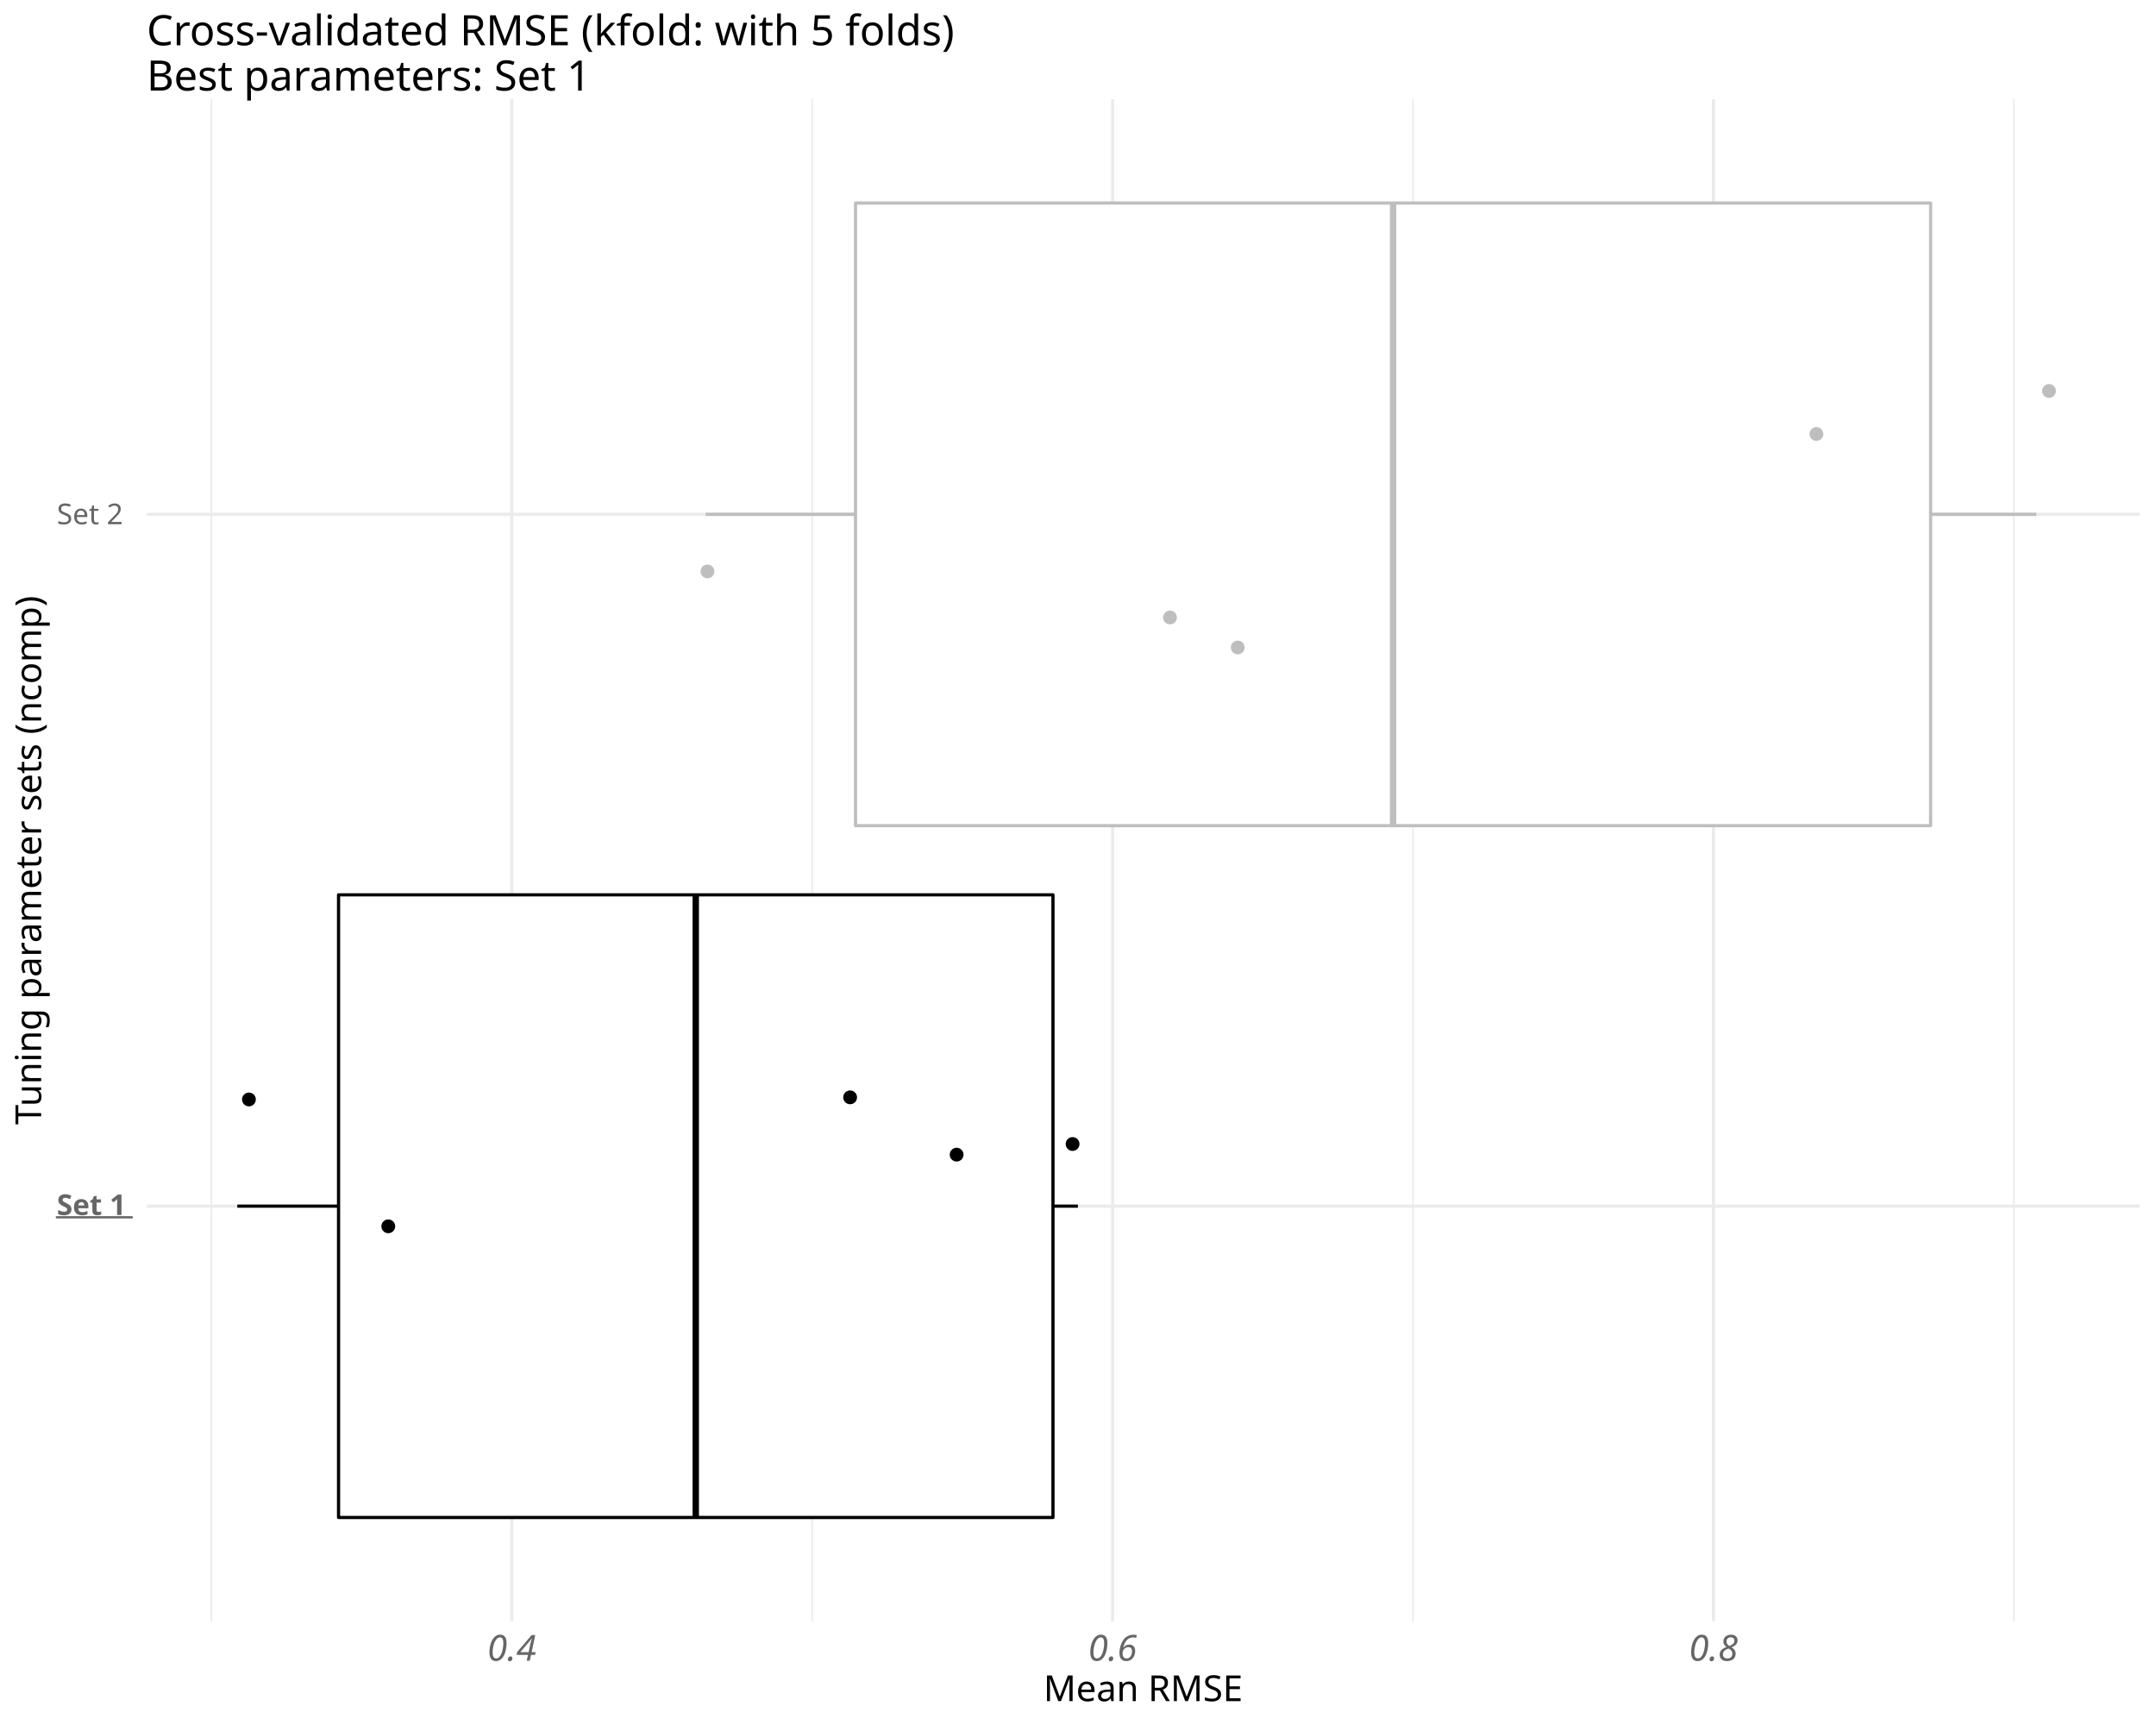
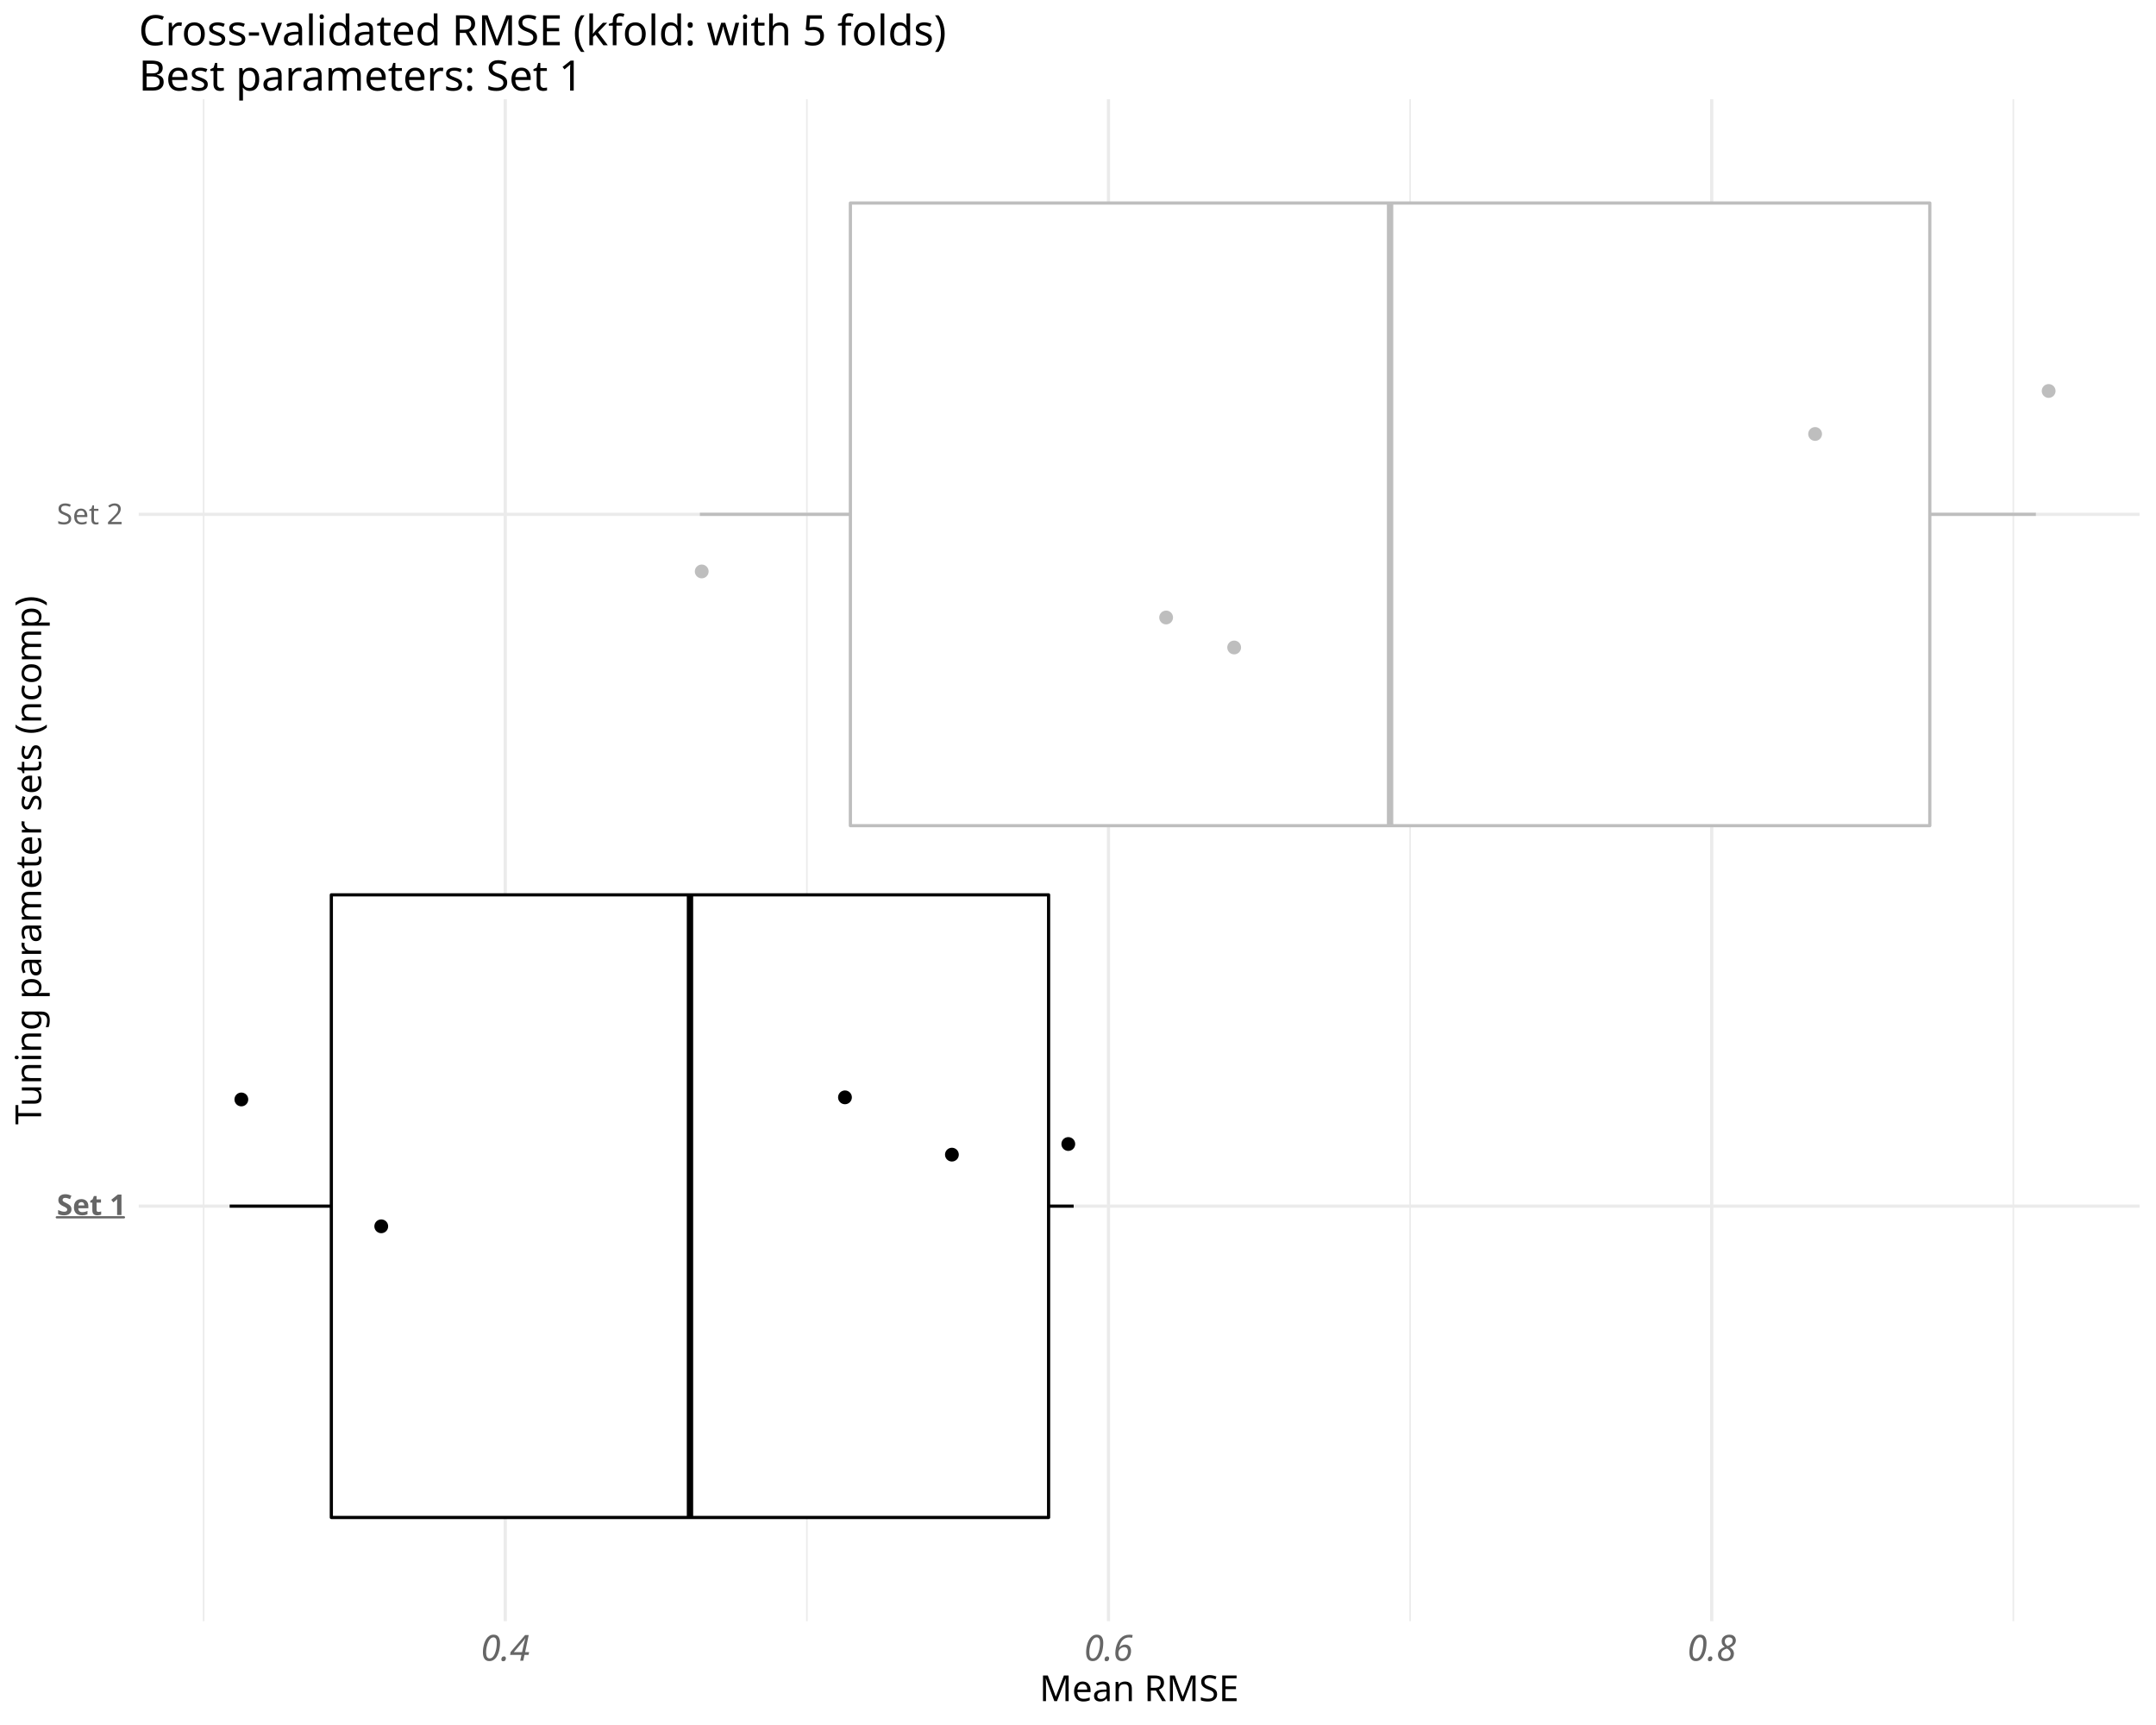
<svg xmlns="http://www.w3.org/2000/svg" class="svglite" data-engine-version="2.0" width="720.00pt" height="576.00pt" viewBox="0 0 720.00 576.00">
  <defs>
    <style type="text/css">
    .svglite line, .svglite polyline, .svglite polygon, .svglite path, .svglite rect, .svglite circle {
      fill: none;
      stroke: #000000;
      stroke-linecap: round;
      stroke-linejoin: round;
      stroke-miterlimit: 10.00;
    }
  </style>
  </defs>
  <rect width="100%" height="100%" style="stroke: none; fill: #FFFFFF;" />
  <defs>
    <clipPath id="cpMC4wMHw3MjAuMDB8MC4wMHw1NzYuMDA=">
      <rect x="0.00" y="0.00" width="720.00" height="576.00" />
    </clipPath>
  </defs>
  <g clip-path="url(#cpMC4wMHw3MjAuMDB8MC4wMHw1NzYuMDA=)">
</g>
  <defs>
-     <clipPath id="cpNDguOTl8NzE0LjUyfDMzLjE0fDU0MS4zNQ==">
-       <rect x="48.99" y="33.14" width="665.54" height="508.21" />
+     <clipPath id="cpNDYuMzJ8NzE0LjUyfDMzLjE0fDU0MS4zNQ==">
+       <rect x="46.32" y="33.14" width="668.20" height="508.21" />
    </clipPath>
  </defs>
-   <g clip-path="url(#cpNDguOTl8NzE0LjUyfDMzLjE0fDU0MS4zNQ==)">
-     <polyline points="70.58,541.35 70.58,33.14 " style="stroke-width: 0.53; stroke: #EBEBEB; stroke-linecap: butt;" />
-     <polyline points="271.23,541.35 271.23,33.14 " style="stroke-width: 0.53; stroke: #EBEBEB; stroke-linecap: butt;" />
-     <polyline points="471.88,541.35 471.88,33.14 " style="stroke-width: 0.53; stroke: #EBEBEB; stroke-linecap: butt;" />
-     <polyline points="672.53,541.35 672.53,33.14 " style="stroke-width: 0.53; stroke: #EBEBEB; stroke-linecap: butt;" />
-     <polyline points="48.99,402.75 714.52,402.75 " style="stroke-width: 1.07; stroke: #EBEBEB; stroke-linecap: butt;" />
-     <polyline points="48.99,171.74 714.52,171.74 " style="stroke-width: 1.07; stroke: #EBEBEB; stroke-linecap: butt;" />
-     <polyline points="170.91,541.35 170.91,33.14 " style="stroke-width: 1.07; stroke: #EBEBEB; stroke-linecap: butt;" />
-     <polyline points="371.56,541.35 371.56,33.14 " style="stroke-width: 1.07; stroke: #EBEBEB; stroke-linecap: butt;" />
-     <polyline points="572.21,541.35 572.21,33.14 " style="stroke-width: 1.07; stroke: #EBEBEB; stroke-linecap: butt;" />
-     <line x1="351.64" y1="402.75" x2="359.97" y2="402.75" style="stroke-width: 1.07; stroke-linecap: butt;" />
-     <line x1="113.06" y1="402.75" x2="79.24" y2="402.75" style="stroke-width: 1.07; stroke-linecap: butt;" />
-     <polygon points="351.64,506.70 113.06,506.70 113.06,298.80 351.64,298.80 351.64,506.70 " style="stroke-width: 1.07; fill: #FFFFFF;" />
-     <line x1="232.35" y1="506.70" x2="232.35" y2="298.80" style="stroke-width: 2.13; stroke-linecap: butt;" />
-     <line x1="644.73" y1="171.74" x2="680.03" y2="171.74" style="stroke-width: 1.07; stroke: #BEBEBE; stroke-linecap: butt;" />
-     <line x1="285.70" y1="171.74" x2="235.64" y2="171.74" style="stroke-width: 1.07; stroke: #BEBEBE; stroke-linecap: butt;" />
-     <polygon points="644.73,275.70 285.70,275.70 285.70,67.79 644.73,67.79 644.73,275.70 " style="stroke-width: 1.07; stroke: #BEBEBE; fill: #FFFFFF;" />
-     <line x1="465.22" y1="275.70" x2="465.22" y2="67.79" style="stroke-width: 2.13; stroke: #BEBEBE; stroke-linecap: butt;" />
-     <circle cx="283.90" cy="366.42" r="1.95" style="stroke-width: 0.71; fill: #000000;" />
-     <circle cx="606.59" cy="144.91" r="1.95" style="stroke-width: 0.71; stroke: #BEBEBE; fill: #BEBEBE;" />
-     <circle cx="358.19" cy="382.00" r="1.95" style="stroke-width: 0.71; fill: #000000;" />
-     <circle cx="684.27" cy="130.55" r="1.95" style="stroke-width: 0.71; stroke: #BEBEBE; fill: #BEBEBE;" />
-     <circle cx="319.47" cy="385.55" r="1.95" style="stroke-width: 0.71; fill: #000000;" />
-     <circle cx="413.35" cy="216.20" r="1.95" style="stroke-width: 0.71; stroke: #BEBEBE; fill: #BEBEBE;" />
-     <circle cx="83.13" cy="367.12" r="1.95" style="stroke-width: 0.71; fill: #000000;" />
-     <circle cx="236.26" cy="190.81" r="1.95" style="stroke-width: 0.71; stroke: #BEBEBE; fill: #BEBEBE;" />
-     <circle cx="129.67" cy="409.48" r="1.95" style="stroke-width: 0.71; fill: #000000;" />
-     <circle cx="390.72" cy="206.19" r="1.95" style="stroke-width: 0.71; stroke: #BEBEBE; fill: #BEBEBE;" />
+   <g clip-path="url(#cpNDYuMzJ8NzE0LjUyfDMzLjE0fDU0MS4zNQ==)">
+     <polyline points="68.00,541.35 68.00,33.14 " style="stroke-width: 0.53; stroke: #EBEBEB; stroke-linecap: butt;" />
+     <polyline points="269.46,541.35 269.46,33.14 " style="stroke-width: 0.53; stroke: #EBEBEB; stroke-linecap: butt;" />
+     <polyline points="470.91,541.35 470.91,33.14 " style="stroke-width: 0.53; stroke: #EBEBEB; stroke-linecap: butt;" />
+     <polyline points="672.36,541.35 672.36,33.14 " style="stroke-width: 0.53; stroke: #EBEBEB; stroke-linecap: butt;" />
+     <polyline points="46.32,402.75 714.52,402.75 " style="stroke-width: 1.07; stroke: #EBEBEB; stroke-linecap: butt;" />
+     <polyline points="46.32,171.74 714.52,171.74 " style="stroke-width: 1.07; stroke: #EBEBEB; stroke-linecap: butt;" />
+     <polyline points="168.73,541.35 168.73,33.14 " style="stroke-width: 1.07; stroke: #EBEBEB; stroke-linecap: butt;" />
+     <polyline points="370.18,541.35 370.18,33.14 " style="stroke-width: 1.07; stroke: #EBEBEB; stroke-linecap: butt;" />
+     <polyline points="571.64,541.35 571.64,33.14 " style="stroke-width: 1.07; stroke: #EBEBEB; stroke-linecap: butt;" />
+     <line x1="350.18" y1="402.75" x2="358.55" y2="402.75" style="stroke-width: 1.07; stroke-linecap: butt;" />
+     <line x1="110.65" y1="402.75" x2="76.69" y2="402.75" style="stroke-width: 1.07; stroke-linecap: butt;" />
+     <polygon points="350.18,506.70 110.65,506.70 110.65,298.80 350.18,298.80 350.18,506.70 " style="stroke-width: 1.07; fill: #FFFFFF;" />
+     <line x1="230.42" y1="506.70" x2="230.42" y2="298.80" style="stroke-width: 2.13; stroke-linecap: butt;" />
+     <line x1="644.46" y1="171.74" x2="679.89" y2="171.74" style="stroke-width: 1.07; stroke: #BEBEBE; stroke-linecap: butt;" />
+     <line x1="283.99" y1="171.74" x2="233.72" y2="171.74" style="stroke-width: 1.07; stroke: #BEBEBE; stroke-linecap: butt;" />
+     <polygon points="644.46,275.70 283.99,275.70 283.99,67.79 644.46,67.79 644.46,275.70 " style="stroke-width: 1.07; stroke: #BEBEBE; fill: #FFFFFF;" />
+     <line x1="464.22" y1="275.70" x2="464.22" y2="67.79" style="stroke-width: 2.13; stroke: #BEBEBE; stroke-linecap: butt;" />
+     <circle cx="282.18" cy="366.42" r="1.95" style="stroke-width: 0.71; fill: #000000;" />
+     <circle cx="606.16" cy="144.91" r="1.95" style="stroke-width: 0.71; stroke: #BEBEBE; fill: #BEBEBE;" />
+     <circle cx="356.76" cy="382.00" r="1.95" style="stroke-width: 0.71; fill: #000000;" />
+     <circle cx="684.15" cy="130.55" r="1.95" style="stroke-width: 0.71; stroke: #BEBEBE; fill: #BEBEBE;" />
+     <circle cx="317.89" cy="385.55" r="1.95" style="stroke-width: 0.71; fill: #000000;" />
+     <circle cx="412.15" cy="216.20" r="1.95" style="stroke-width: 0.71; stroke: #BEBEBE; fill: #BEBEBE;" />
+     <circle cx="80.60" cy="367.12" r="1.95" style="stroke-width: 0.71; fill: #000000;" />
+     <circle cx="234.34" cy="190.81" r="1.95" style="stroke-width: 0.71; stroke: #BEBEBE; fill: #BEBEBE;" />
+     <circle cx="127.32" cy="409.48" r="1.95" style="stroke-width: 0.71; fill: #000000;" />
+     <circle cx="389.43" cy="206.19" r="1.95" style="stroke-width: 0.71; stroke: #BEBEBE; fill: #BEBEBE;" />
  </g>
  <g clip-path="url(#cpMC4wMHw3MjAuMDB8MC4wMHw1NzYuMDA=)">
-     <text x="18.97" y="405.72" style="font-size: 9.60px; font-weight: bold; fill: #666666; font-family: sans;" textLength="25.08px" lengthAdjust="spacingAndGlyphs">Set  1</text>
-     <polyline points="18.97,406.48 44.05,406.48 " style="stroke-width: 0.75; stroke: #666666;" />
-     <text x="18.97" y="175.05" style="font-size: 9.60px; fill: #666666; font-family: sans;" textLength="25.08px" lengthAdjust="spacingAndGlyphs">Set  2</text>
-     <text x="170.91" y="554.54" text-anchor="middle" style="font-size: 12.00px; font-style: italic; fill: #666666; font-family: sans;" textLength="16.68px" lengthAdjust="spacingAndGlyphs">0.4</text>
-     <text x="371.56" y="554.54" text-anchor="middle" style="font-size: 12.00px; font-style: italic; fill: #666666; font-family: sans;" textLength="16.68px" lengthAdjust="spacingAndGlyphs">0.6</text>
-     <text x="572.21" y="554.54" text-anchor="middle" style="font-size: 12.00px; font-style: italic; fill: #666666; font-family: sans;" textLength="16.68px" lengthAdjust="spacingAndGlyphs">0.8</text>
-     <text x="381.75" y="568.03" text-anchor="middle" style="font-size: 12.00px; font-family: sans;" textLength="68.04px" lengthAdjust="spacingAndGlyphs">Mean RMSE</text>
+     <text x="18.97" y="405.72" style="font-size: 9.60px; font-weight: bold; fill: #666666; font-family: sans;" textLength="22.42px" lengthAdjust="spacingAndGlyphs">Set 1</text>
+     <polyline points="18.97,406.48 41.39,406.48 " style="stroke-width: 0.75; stroke: #666666;" />
+     <text x="18.97" y="175.05" style="font-size: 9.60px; fill: #666666; font-family: sans;" textLength="22.42px" lengthAdjust="spacingAndGlyphs">Set 2</text>
+     <text x="168.73" y="554.54" text-anchor="middle" style="font-size: 12.00px; font-style: italic; fill: #666666; font-family: sans;" textLength="16.68px" lengthAdjust="spacingAndGlyphs">0.4</text>
+     <text x="370.18" y="554.54" text-anchor="middle" style="font-size: 12.00px; font-style: italic; fill: #666666; font-family: sans;" textLength="16.68px" lengthAdjust="spacingAndGlyphs">0.6</text>
+     <text x="571.64" y="554.54" text-anchor="middle" style="font-size: 12.00px; font-style: italic; fill: #666666; font-family: sans;" textLength="16.68px" lengthAdjust="spacingAndGlyphs">0.8</text>
+     <text x="380.42" y="568.03" text-anchor="middle" style="font-size: 12.00px; font-family: sans;" textLength="68.04px" lengthAdjust="spacingAndGlyphs">Mean RMSE</text>
    <text transform="translate(13.74,287.25) rotate(-90)" text-anchor="middle" style="font-size: 12.00px; font-family: sans;" textLength="167.43px" lengthAdjust="spacingAndGlyphs">Tuning parameter sets (ncomp)</text>
-     <text x="48.99" y="15.11" style="font-size: 14.00px; font-family: sans;" textLength="262.24px" lengthAdjust="spacingAndGlyphs">Cross-validated RMSE (kfold: with 5 folds)</text>
-     <text x="48.99" y="30.23" style="font-size: 14.00px; font-family: sans;" textLength="147.09px" lengthAdjust="spacingAndGlyphs">Best parameters: Set  1</text>
+     <text x="46.32" y="15.11" style="font-size: 14.00px; font-family: sans;" textLength="262.24px" lengthAdjust="spacingAndGlyphs">Cross-validated RMSE (kfold: with 5 folds)</text>
+     <text x="46.32" y="30.23" style="font-size: 14.00px; font-family: sans;" textLength="143.20px" lengthAdjust="spacingAndGlyphs">Best parameters: Set 1</text>
  </g>
</svg>
